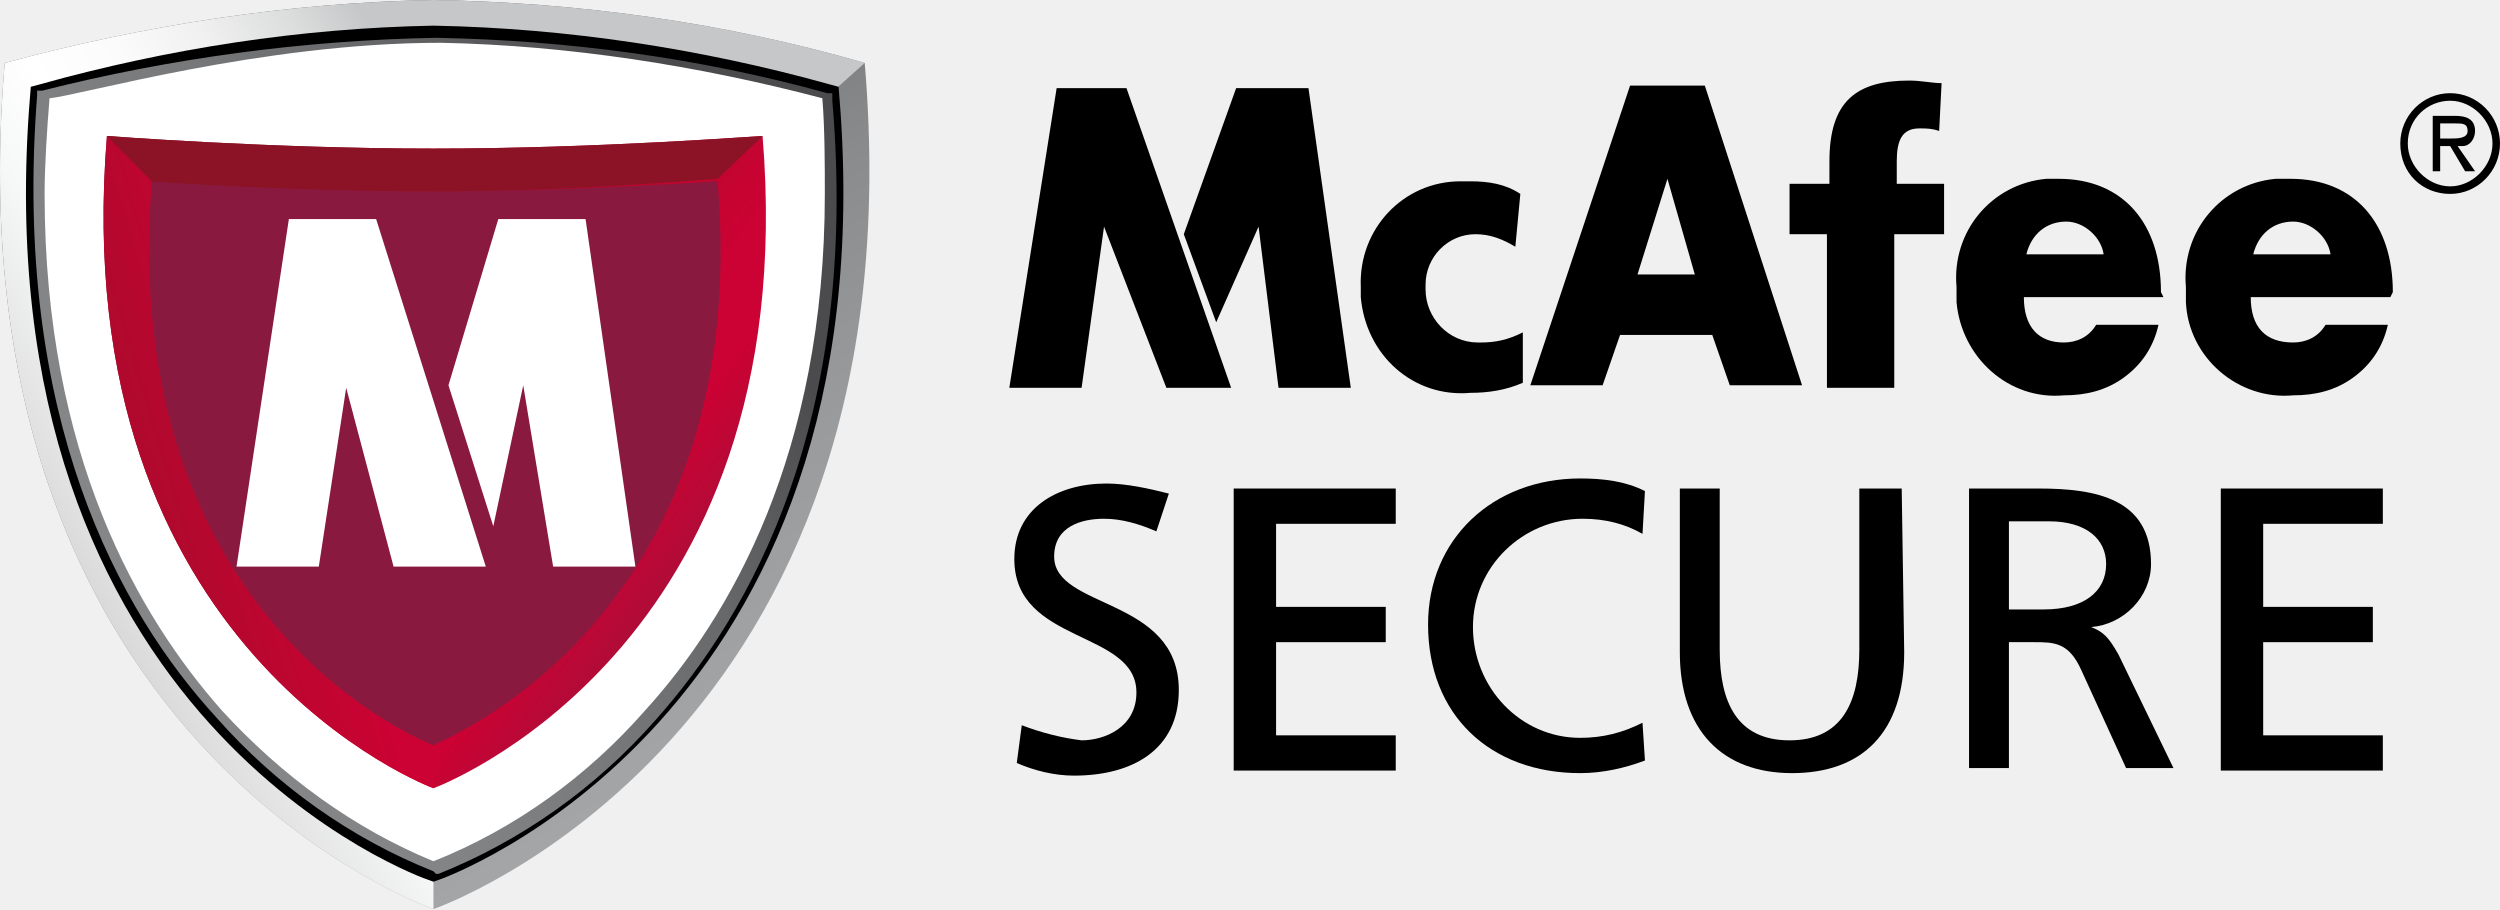
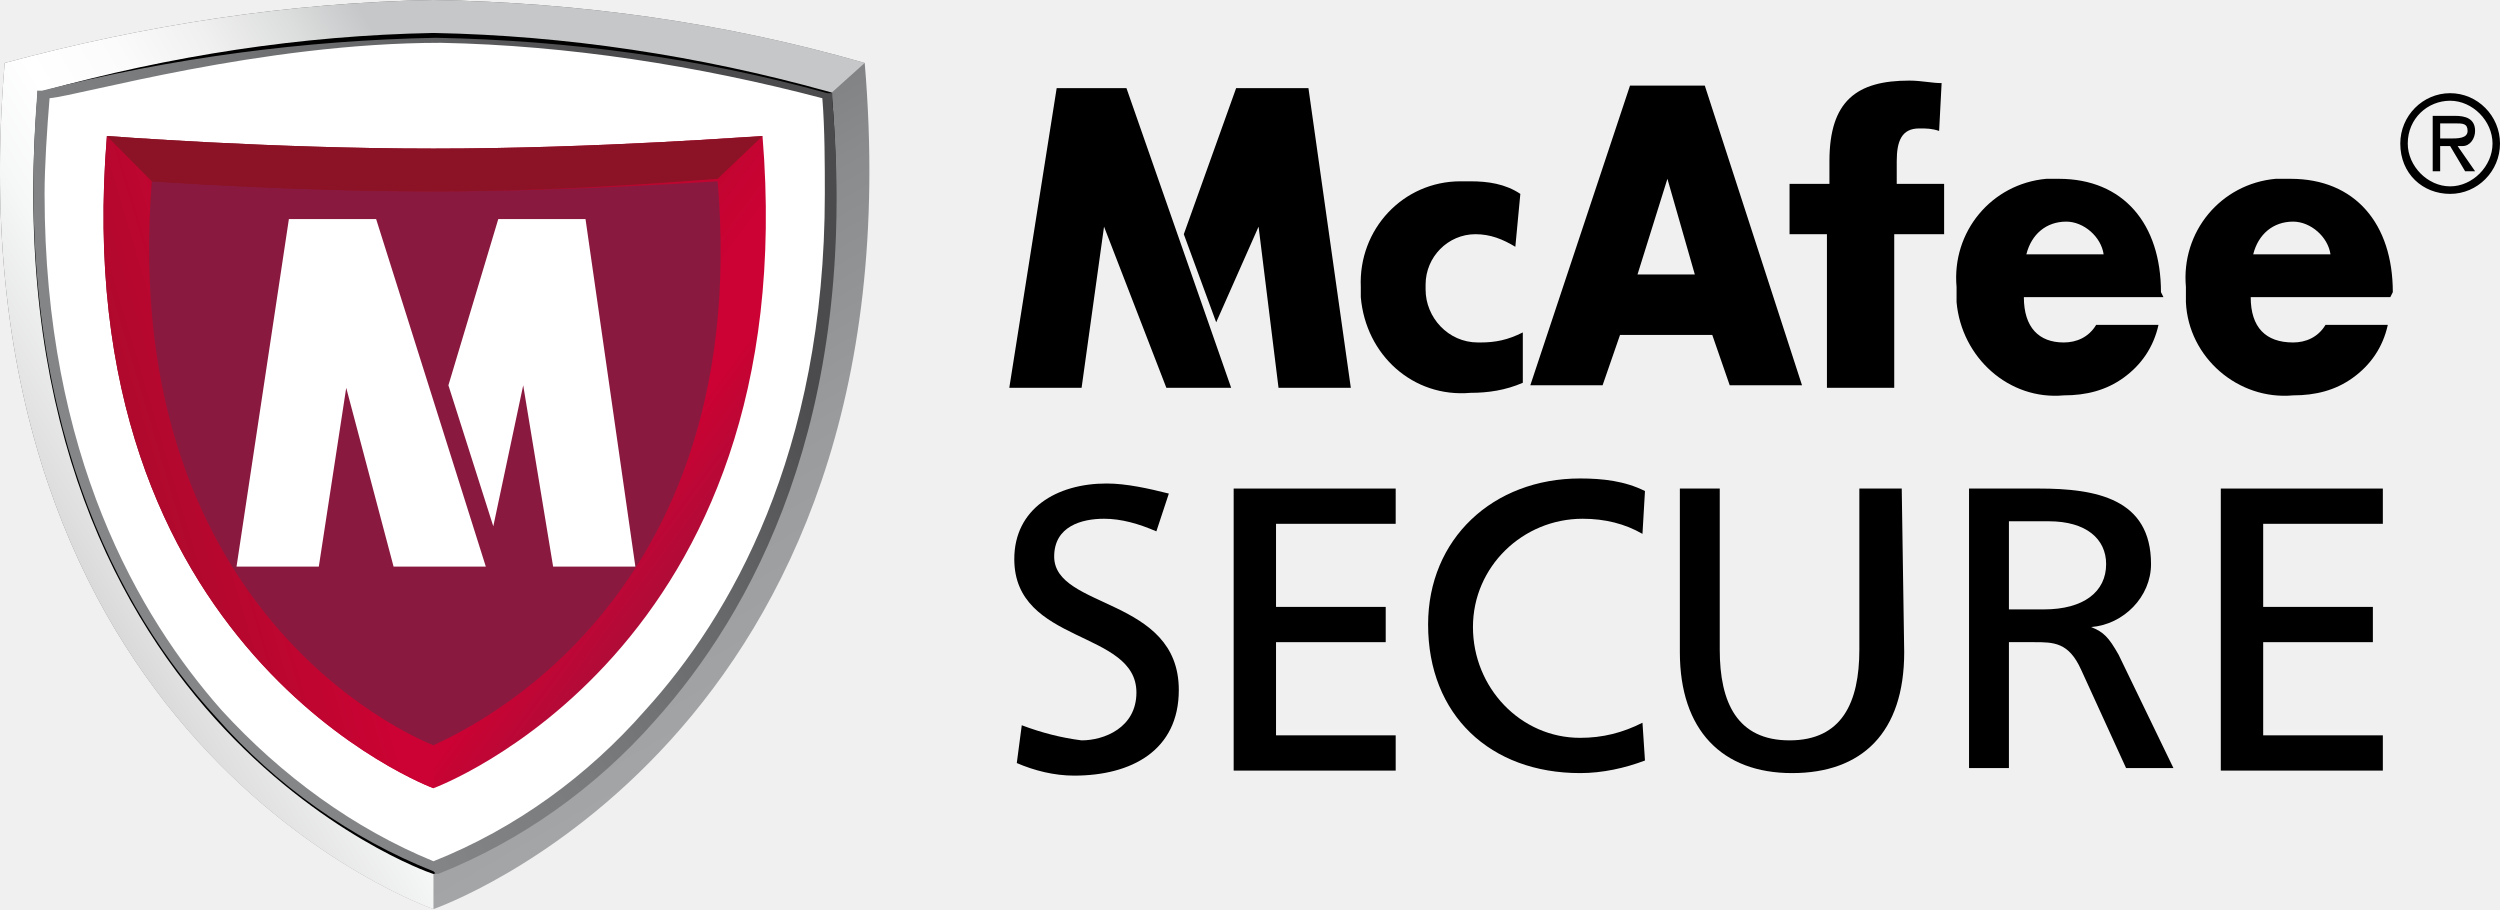
- <svg xmlns="http://www.w3.org/2000/svg" width="44" height="16" viewBox="0 0 44 16" fill="none">
-   <path d="M7.629 16C7.629 16 -0.926 13.075 0.083 1.108C2.54 0.443 5.084 0.044 7.629 0C10.217 0.044 12.762 0.399 15.219 1.108C16.228 13.03 7.629 16 7.629 16Z" fill="url(#paint0_linear_90_1872)" />
-   <path d="M7.629 16C7.629 16 -0.926 13.075 0.083 1.108C2.54 0.443 5.084 0.044 7.629 0C10.217 0.044 12.762 0.399 15.219 1.108L14.429 1.817L7.629 15.246V16Z" fill="url(#paint1_linear_90_1872)" />
-   <path d="M7.629 15.246C7.629 15.246 -0.093 12.587 0.784 1.728C3.022 1.108 5.303 0.753 7.629 0.709C9.954 0.753 12.279 1.108 14.517 1.728C15.394 12.543 7.629 15.246 7.629 15.246Z" fill="white" stroke="black" stroke-width="0.515" stroke-linecap="round" />
-   <path d="M7.629 15.246C7.629 15.246 -0.093 12.587 0.784 1.728C3.022 1.108 5.303 0.753 7.629 0.709C9.954 0.753 12.279 1.108 14.517 1.728C15.394 12.543 7.629 15.246 7.629 15.246Z" fill="white" />
-   <path d="M0.741 1.596H0.653V1.684C0.214 7.357 2.101 10.77 3.812 12.632C4.865 13.828 6.181 14.759 7.629 15.335L7.673 15.38H7.717C9.164 14.803 10.481 13.873 11.534 12.676C13.201 10.814 15.131 7.402 14.649 1.773V1.64H14.561C12.323 1.019 9.998 0.709 7.673 0.665C5.347 0.709 3.022 1.019 0.741 1.596ZM7.76 0.753C9.998 0.798 12.279 1.152 14.473 1.729C14.517 2.26 14.517 2.925 14.517 3.413C14.517 7.978 12.85 10.859 11.358 12.499C10.349 13.651 9.077 14.582 7.629 15.158C6.225 14.582 4.953 13.651 3.9 12.499C2.452 10.859 0.785 8.022 0.785 3.413C0.785 2.925 0.828 2.26 0.872 1.729C1.399 1.684 4.602 0.753 7.76 0.753Z" fill="url(#paint2_linear_90_1872)" />
-   <path d="M7.629 13.873C7.629 13.873 1.136 11.479 1.882 2.393C1.882 2.393 4.734 2.615 7.629 2.615C10.525 2.615 13.333 2.393 13.421 2.393C14.166 11.479 7.629 13.873 7.629 13.873Z" fill="url(#paint3_linear_90_1872)" />
-   <path d="M7.629 13.119C7.629 13.119 2.013 11.036 2.671 3.191C2.671 3.191 5.128 3.368 7.629 3.368C10.129 3.368 12.542 3.191 12.63 3.191C13.288 10.992 7.629 13.075 7.629 13.119Z" fill="url(#paint4_radial_90_1872)" />
-   <path d="M13.421 2.393C13.333 2.393 10.525 2.615 7.629 2.615C4.734 2.615 1.882 2.393 1.882 2.393L2.672 3.191C2.672 3.191 5.128 3.368 7.629 3.368C10.13 3.368 12.543 3.147 12.631 3.147L13.421 2.393Z" fill="#8B1325" />
-   <path d="M7.629 13.873C7.629 13.873 1.136 11.479 1.882 2.393L2.672 3.191C2.057 11.036 7.629 13.119 7.629 13.119V13.873Z" fill="url(#paint5_linear_90_1872)" />
-   <path d="M4.163 9.972L5.084 3.856H6.62L8.55 9.972H6.927L6.093 6.825L5.611 9.972H4.163Z" fill="white" />
-   <path d="M8.77 3.856H10.306L11.183 9.972H9.735L9.209 6.781L8.682 9.263L7.893 6.781L8.77 3.856Z" fill="white" />
-   <path d="M21.668 6.825H20.528L19.431 3.989L19.036 6.825H17.764L18.597 1.551H19.826L21.668 6.825ZM20.835 4.122L21.756 1.551H23.029L23.774 6.825H22.502L22.151 3.989L21.405 5.673L20.835 4.122Z" fill="black" />
-   <path d="M28.513 5.895L28.206 6.781H26.934L28.689 1.507H30.005L31.716 6.781H30.444L30.136 5.895H28.513ZM29.347 3.147L28.82 4.831H29.829L29.347 3.147Z" fill="black" />
-   <path d="M38.077 5.23H35.62C35.62 5.762 35.883 6.028 36.322 6.028C36.541 6.028 36.76 5.939 36.892 5.717H37.989C37.901 6.116 37.682 6.427 37.375 6.648C37.068 6.87 36.717 6.958 36.322 6.958C35.356 7.047 34.523 6.294 34.435 5.319V5.053C34.347 4.078 35.049 3.235 36.015 3.147H36.234C37.375 3.147 38.033 3.945 38.033 5.141L38.077 5.23ZM37.024 4.476C36.98 4.166 36.673 3.9 36.366 3.9C36.015 3.9 35.751 4.122 35.664 4.476H37.024Z" fill="black" />
-   <path d="M42.07 5.23H39.613C39.613 5.762 39.876 6.028 40.359 6.028C40.578 6.028 40.797 5.939 40.929 5.717H42.026C41.938 6.116 41.719 6.427 41.412 6.648C41.105 6.87 40.754 6.958 40.359 6.958C39.394 7.047 38.516 6.294 38.472 5.319V5.053C38.385 4.078 39.087 3.235 40.052 3.147H40.315C41.456 3.147 42.114 3.945 42.114 5.141L42.07 5.23ZM41.017 4.476C40.973 4.166 40.666 3.9 40.359 3.9C40.008 3.9 39.745 4.122 39.657 4.476H41.017Z" fill="black" />
-   <path d="M42.245 2.526C42.245 2.039 42.64 1.64 43.123 1.64C43.605 1.64 44 2.039 44 2.526C44 3.014 43.605 3.413 43.123 3.413C42.64 3.413 42.245 3.058 42.245 2.526ZM42.377 2.526C42.377 2.925 42.728 3.28 43.123 3.28C43.517 3.28 43.868 2.925 43.868 2.526C43.868 2.127 43.517 1.773 43.123 1.773C42.728 1.773 42.377 2.083 42.377 2.526ZM43.561 3.014H43.386L43.123 2.571H42.947V3.014H42.816V2.039H43.21C43.386 2.039 43.561 2.083 43.561 2.305C43.561 2.438 43.474 2.571 43.342 2.571H43.254L43.561 3.014ZM42.947 2.172V2.438H43.123C43.254 2.438 43.43 2.438 43.43 2.305C43.43 2.172 43.342 2.172 43.21 2.172H42.947Z" fill="black" />
-   <path d="M32.154 4.122H31.496V3.235H32.198V2.837C32.198 1.773 32.681 1.418 33.602 1.418C33.821 1.418 33.997 1.463 34.172 1.463L34.129 2.305C33.997 2.26 33.909 2.26 33.778 2.26C33.47 2.26 33.383 2.482 33.383 2.837V3.235H34.216V4.122H33.339V6.825H32.154V4.122Z" fill="black" />
-   <path d="M20.352 9.352C20.045 9.219 19.738 9.13 19.431 9.13C19.036 9.13 18.553 9.263 18.553 9.795C18.553 10.726 20.747 10.504 20.747 12.144C20.747 13.208 19.914 13.651 18.904 13.651C18.553 13.651 18.203 13.562 17.895 13.429L17.983 12.764C18.334 12.898 18.685 12.986 19.036 13.03C19.431 13.03 20.001 12.809 20.001 12.188C20.001 11.08 17.852 11.346 17.852 9.839C17.852 8.953 18.597 8.51 19.475 8.51C19.826 8.51 20.221 8.598 20.572 8.687L20.352 9.352Z" fill="black" />
-   <path d="M21.713 8.598H24.565V9.219H22.459V10.681H24.389V11.302H22.459V12.942H24.565V13.562H21.713V8.598Z" fill="black" />
-   <path d="M28.908 9.396C28.601 9.219 28.25 9.13 27.855 9.13C26.802 9.13 25.924 9.972 25.924 11.036C25.924 12.1 26.758 12.986 27.811 12.986C28.206 12.986 28.557 12.898 28.908 12.72L28.951 13.385C28.601 13.518 28.206 13.607 27.811 13.607C26.231 13.607 25.134 12.587 25.134 10.992C25.134 9.485 26.275 8.421 27.811 8.421C28.206 8.421 28.601 8.465 28.951 8.643L28.908 9.396Z" fill="black" />
-   <path d="M33.514 11.479C33.514 12.898 32.768 13.607 31.54 13.607C30.311 13.607 29.565 12.853 29.565 11.479V8.598H30.267V11.435C30.267 12.366 30.575 13.03 31.496 13.03C32.417 13.03 32.724 12.366 32.724 11.435V8.598H33.47L33.514 11.479Z" fill="black" />
-   <path d="M34.655 8.598H35.883C36.893 8.598 37.858 8.776 37.858 9.928C37.858 10.504 37.375 10.992 36.805 11.036C37.024 11.125 37.112 11.213 37.287 11.524L38.253 13.518H37.419L36.629 11.79C36.41 11.302 36.147 11.302 35.796 11.302H35.357V13.518H34.655V8.598ZM35.357 10.726H35.971C36.673 10.726 37.068 10.415 37.068 9.928C37.068 9.485 36.717 9.175 36.059 9.175H35.357V10.726Z" fill="black" />
-   <path d="M39.086 8.598H41.938V9.219H39.832V10.681H41.762V11.302H39.832V12.942H41.938V13.562H39.086V8.598Z" fill="black" />
-   <path d="M26.67 4.343C26.451 4.211 26.231 4.122 25.968 4.122C25.485 4.122 25.09 4.521 25.09 5.008V5.097C25.09 5.584 25.485 6.028 26.012 6.028H26.056C26.319 6.028 26.538 5.983 26.802 5.85V6.737C26.494 6.87 26.187 6.914 25.88 6.914C24.871 7.003 24.038 6.249 23.95 5.23V5.053C23.906 4.033 24.696 3.191 25.705 3.191H25.88C26.187 3.191 26.494 3.235 26.758 3.413L26.67 4.343Z" fill="black" />
+ <svg xmlns="http://www.w3.org/2000/svg" width="88" height="32" viewBox="0 0 88 32" fill="none">
+   <path d="M15.258 32C15.258 32 -1.853 26.15 0.165 2.216C5.079 0.886 10.169 0.089 15.258 0C20.435 0.089 25.524 0.798 30.438 2.216C32.456 26.061 15.258 32 15.258 32Z" fill="url(#paint0_linear_1_25)" />
+   <path d="M15.258 32C15.258 32 -1.853 26.15 0.165 2.216C5.079 0.886 10.169 0.089 15.258 0C20.435 0.089 25.524 0.798 30.438 2.216L28.859 3.634L15.258 30.493V32Z" fill="url(#paint1_linear_1_25)" />
+   <path d="M15.258 30.493C15.258 30.493 -0.186 25.174 1.569 3.457C6.045 2.216 10.607 1.507 15.258 1.418C19.909 1.507 24.559 2.216 29.034 3.457C30.789 25.086 15.258 30.493 15.258 30.493Z" fill="white" stroke="black" stroke-width="0.515" stroke-linecap="round" />
+   <path d="M15.258 30.493C15.258 30.493 -0.186 25.174 1.569 3.457C6.045 2.216 10.607 1.507 15.258 1.418C19.909 1.507 24.559 2.216 29.034 3.457C30.789 25.086 15.258 30.493 15.258 30.493Z" fill="white" />
+   <path d="M1.482 3.191H1.306V3.368C0.429 14.715 4.202 21.54 7.624 25.263C9.73 27.657 12.362 29.518 15.258 30.67L15.346 30.759H15.433C18.329 29.607 20.961 27.745 23.067 25.352C26.402 21.629 30.263 14.803 29.297 3.546V3.28H29.122C24.647 2.039 19.996 1.418 15.346 1.33C10.695 1.418 6.044 2.039 1.482 3.191ZM15.521 1.507C19.996 1.596 24.559 2.305 28.946 3.457C29.034 4.521 29.034 5.85 29.034 6.825C29.034 15.956 25.7 21.717 22.716 24.997C20.698 27.302 18.154 29.163 15.258 30.316C12.45 29.163 9.905 27.302 7.799 24.997C4.904 21.717 1.569 16.044 1.569 6.825C1.569 5.85 1.657 4.521 1.745 3.457C2.798 3.368 9.203 1.507 15.521 1.507Z" fill="url(#paint2_linear_1_25)" />
+   <path d="M15.258 27.745C15.258 27.745 2.271 22.959 3.763 4.787C3.763 4.787 9.467 5.23 15.258 5.23C21.049 5.23 26.665 4.787 26.84 4.787C28.332 22.959 15.258 27.745 15.258 27.745Z" fill="url(#paint3_linear_1_25)" />
+   <path d="M15.258 26.238C15.258 26.238 4.026 22.072 5.342 6.382C5.342 6.382 10.256 6.737 15.258 6.737C20.259 6.737 25.085 6.382 25.261 6.382C26.577 21.983 15.258 26.15 15.258 26.238Z" fill="url(#paint4_radial_1_25)" />
+   <path d="M26.84 4.787C26.665 4.787 21.049 5.23 15.258 5.23C9.467 5.23 3.763 4.787 3.763 4.787L5.343 6.382C5.343 6.382 10.256 6.737 15.258 6.737C20.259 6.737 25.085 6.294 25.261 6.294L26.84 4.787Z" fill="#8B1325" />
+   <path d="M15.258 27.745C15.258 27.745 2.271 22.959 3.763 4.787L5.343 6.382C4.114 22.072 15.258 26.238 15.258 26.238V27.745Z" fill="url(#paint5_linear_1_25)" />
+   <path d="M8.326 19.945L10.169 7.712H13.24L17.101 19.945H13.854L12.187 13.651L11.222 19.945H8.326Z" fill="white" />
+   <path d="M17.539 7.712H20.61L22.365 19.945H19.47L18.417 13.562L17.364 18.526L15.784 13.562L17.539 7.712Z" fill="white" />
+   <path d="M43.337 13.651H41.056L38.862 7.978L38.072 13.651H35.527L37.195 3.102H39.651L43.337 13.651ZM41.67 8.244L43.512 3.102H46.057L47.549 13.651H45.004L44.302 7.978L42.81 11.346L41.67 8.244Z" fill="black" />
+   <path d="M57.025 11.79L56.411 13.562H53.867L57.376 3.014H60.009L63.431 13.562H60.886L60.272 11.79H57.025ZM58.693 6.294L57.64 9.662H59.658L58.693 6.294Z" fill="black" />
+   <path d="M76.154 10.46H71.24C71.24 11.524 71.767 12.055 72.644 12.055C73.083 12.055 73.522 11.878 73.785 11.435H75.979C75.803 12.233 75.364 12.853 74.75 13.296C74.136 13.74 73.434 13.917 72.644 13.917C70.714 14.094 69.047 12.587 68.871 10.637V10.105C68.696 8.155 70.1 6.471 72.03 6.294H72.469C74.75 6.294 76.066 7.889 76.066 10.283L76.154 10.46ZM74.048 8.953C73.96 8.332 73.346 7.801 72.732 7.801C72.03 7.801 71.504 8.244 71.328 8.953H74.048Z" fill="black" />
+   <path d="M84.139 10.46H79.225C79.225 11.524 79.752 12.055 80.717 12.055C81.156 12.055 81.594 11.878 81.858 11.435H84.051C83.876 12.233 83.437 12.853 82.823 13.296C82.209 13.74 81.507 13.917 80.717 13.917C78.787 14.094 77.032 12.587 76.944 10.637V10.105C76.768 8.155 78.172 6.471 80.103 6.294H80.629C82.911 6.294 84.227 7.889 84.227 10.283L84.139 10.46ZM82.033 8.953C81.945 8.332 81.331 7.801 80.717 7.801C80.015 7.801 79.489 8.244 79.313 8.953H82.033Z" fill="black" />
+   <path d="M84.49 5.053C84.49 4.078 85.28 3.28 86.245 3.28C87.21 3.28 88 4.078 88 5.053C88 6.028 87.21 6.825 86.245 6.825C85.28 6.825 84.49 6.116 84.49 5.053ZM84.753 5.053C84.753 5.85 85.455 6.56 86.245 6.56C87.035 6.56 87.737 5.85 87.737 5.053C87.737 4.255 87.035 3.546 86.245 3.546C85.455 3.546 84.753 4.166 84.753 5.053ZM87.123 6.028H86.772L86.245 5.141H85.894V6.028H85.631V4.078H86.421C86.772 4.078 87.123 4.166 87.123 4.609C87.123 4.875 86.947 5.141 86.684 5.141H86.508L87.123 6.028ZM85.894 4.343V4.875H86.245C86.508 4.875 86.859 4.875 86.859 4.609C86.859 4.343 86.684 4.343 86.421 4.343H85.894Z" fill="black" />
+   <path d="M64.308 8.244H62.992V6.471H64.396V5.673C64.396 3.546 65.361 2.837 67.204 2.837C67.643 2.837 67.994 2.925 68.345 2.925L68.257 4.609C67.994 4.521 67.818 4.521 67.555 4.521C66.941 4.521 66.765 4.964 66.765 5.673V6.471H68.433V8.244H66.677V13.651H64.308V8.244Z" fill="black" />
+   <path d="M40.704 18.704C40.09 18.438 39.476 18.26 38.862 18.26C38.072 18.26 37.107 18.526 37.107 19.59C37.107 21.451 41.494 21.008 41.494 24.288C41.494 26.416 39.827 27.302 37.809 27.302C37.107 27.302 36.405 27.125 35.791 26.859L35.966 25.529C36.668 25.795 37.37 25.972 38.072 26.061C38.862 26.061 40.002 25.618 40.002 24.377C40.002 22.161 35.703 22.692 35.703 19.679C35.703 17.906 37.195 17.019 38.95 17.019C39.651 17.019 40.441 17.197 41.143 17.374L40.704 18.704Z" fill="black" />
+   <path d="M43.425 17.197H49.128V18.438H44.916V21.363H48.777V22.604H44.916V25.884H49.128V27.125H43.425V17.197Z" fill="black" />
+   <path d="M57.815 18.792C57.201 18.438 56.499 18.26 55.709 18.26C53.603 18.26 51.848 19.945 51.848 22.072C51.848 24.199 53.516 25.972 55.621 25.972C56.411 25.972 57.113 25.795 57.815 25.44L57.903 26.77C57.201 27.036 56.411 27.213 55.621 27.213C52.462 27.213 50.269 25.174 50.269 21.983C50.269 18.97 52.55 16.842 55.621 16.842C56.411 16.842 57.201 16.931 57.903 17.285L57.815 18.792Z" fill="black" />
+   <path d="M67.028 22.958C67.028 25.795 65.537 27.213 63.08 27.213C60.623 27.213 59.131 25.706 59.131 22.958V17.197H60.535V22.87C60.535 24.731 61.15 26.061 62.992 26.061C64.835 26.061 65.449 24.731 65.449 22.87V17.197H66.941L67.028 22.958Z" fill="black" />
+   <path d="M69.31 17.197H71.767C73.785 17.197 75.716 17.551 75.716 19.856C75.716 21.008 74.75 21.983 73.609 22.072C74.048 22.249 74.224 22.427 74.575 23.047L76.505 27.036H74.838L73.258 23.579C72.82 22.604 72.293 22.604 71.591 22.604H70.714V27.036H69.31V17.197ZM70.714 21.451H71.942C73.346 21.451 74.136 20.831 74.136 19.856C74.136 18.97 73.434 18.349 72.118 18.349H70.714V21.451Z" fill="black" />
+   <path d="M78.172 17.197H83.876V18.438H79.664V21.363H83.525V22.604H79.664V25.884H83.876V27.125H78.172V17.197Z" fill="black" />
+   <path d="M53.34 8.687C52.901 8.421 52.463 8.244 51.936 8.244C50.971 8.244 50.181 9.042 50.181 10.017V10.194C50.181 11.169 50.971 12.055 52.024 12.055H52.112C52.638 12.055 53.077 11.967 53.603 11.701V13.474C52.989 13.74 52.375 13.828 51.761 13.828C49.742 14.005 48.075 12.499 47.9 10.46V10.105C47.812 8.066 49.391 6.382 51.41 6.382H51.761C52.375 6.382 52.989 6.471 53.516 6.825L53.34 8.687Z" fill="black" />
  <defs>
-     <linearGradient id="paint0_linear_90_1872" x1="6.163" y1="1.455" x2="14.894" y2="16.499" gradientUnits="userSpaceOnUse">
+     <linearGradient id="paint0_linear_1_25" x1="12.326" y1="2.91" x2="29.788" y2="32.999" gradientUnits="userSpaceOnUse">
      <stop stop-color="#646567" />
      <stop offset="0.097" stop-color="#717274" />
      <stop offset="0.317" stop-color="#898B8D" />
      <stop offset="0.54" stop-color="#9A9B9D" />
      <stop offset="0.766" stop-color="#A4A5A7" />
      <stop offset="1" stop-color="#A7A8AA" />
    </linearGradient>
-     <linearGradient id="paint1_linear_90_1872" x1="9.237" y1="4.938" x2="-1.604" y2="11.514" gradientUnits="userSpaceOnUse">
+     <linearGradient id="paint1_linear_1_25" x1="18.475" y1="9.876" x2="-3.209" y2="23.029" gradientUnits="userSpaceOnUse">
      <stop stop-color="#C6C7C8" />
      <stop offset="0.092" stop-color="#DCDDDD" />
      <stop offset="0.203" stop-color="#F0F0F0" />
      <stop offset="0.316" stop-color="#FBFBFB" />
      <stop offset="0.433" stop-color="white" />
      <stop offset="0.537" stop-color="#F6F7F7" />
      <stop offset="0.704" stop-color="#DFDFE0" />
      <stop offset="0.913" stop-color="#B9BABB" />
      <stop offset="1" stop-color="#A7A8AA" />
    </linearGradient>
-     <linearGradient id="paint2_linear_90_1872" x1="12.03" y1="3.255" x2="0.627" y2="10.416" gradientUnits="userSpaceOnUse">
+     <linearGradient id="paint2_linear_1_25" x1="24.061" y1="6.51" x2="1.255" y2="20.833" gradientUnits="userSpaceOnUse">
      <stop stop-color="#4B4B4D" />
      <stop offset="0.013" stop-color="#4D4D4F" />
      <stop offset="0.253" stop-color="#67686A" />
      <stop offset="0.497" stop-color="#797A7C" />
      <stop offset="0.744" stop-color="#838486" />
      <stop offset="1" stop-color="#87888A" />
    </linearGradient>
-     <linearGradient id="paint3_linear_90_1872" x1="4.43" y1="3.831" x2="13.869" y2="10.817" gradientUnits="userSpaceOnUse">
+     <linearGradient id="paint3_linear_1_25" x1="8.858" y1="7.661" x2="27.737" y2="21.634" gradientUnits="userSpaceOnUse">
      <stop stop-color="#8B1325" />
      <stop offset="0.607" stop-color="#CB0233" />
      <stop offset="0.708" stop-color="#CB0233" />
      <stop offset="1" stop-color="#8A193F" />
    </linearGradient>
-     <radialGradient id="paint4_radial_90_1872" cx="0" cy="0" r="1" gradientUnits="userSpaceOnUse" gradientTransform="translate(-4220.45 -3072.58) scale(10.1156 10.2189)">
+     <radialGradient id="paint4_radial_1_25" cx="0" cy="0" r="1" gradientUnits="userSpaceOnUse" gradientTransform="translate(-8440.89 -6145.15) scale(20.2313 20.4378)">
      <stop stop-color="#CB0233" />
      <stop offset="0.461" stop-color="#CB0233" />
      <stop offset="1" stop-color="#8A193F" />
    </radialGradient>
-     <linearGradient id="paint5_linear_90_1872" x1="0.19" y1="13.444" x2="10.594" y2="10.346" gradientUnits="userSpaceOnUse">
+     <linearGradient id="paint5_linear_1_25" x1="0.378" y1="26.888" x2="21.186" y2="20.691" gradientUnits="userSpaceOnUse">
      <stop stop-color="#8B1325" />
      <stop offset="0.607" stop-color="#CB0233" />
      <stop offset="0.708" stop-color="#CB0233" />
      <stop offset="1" stop-color="#8A193F" />
    </linearGradient>
  </defs>
</svg>
